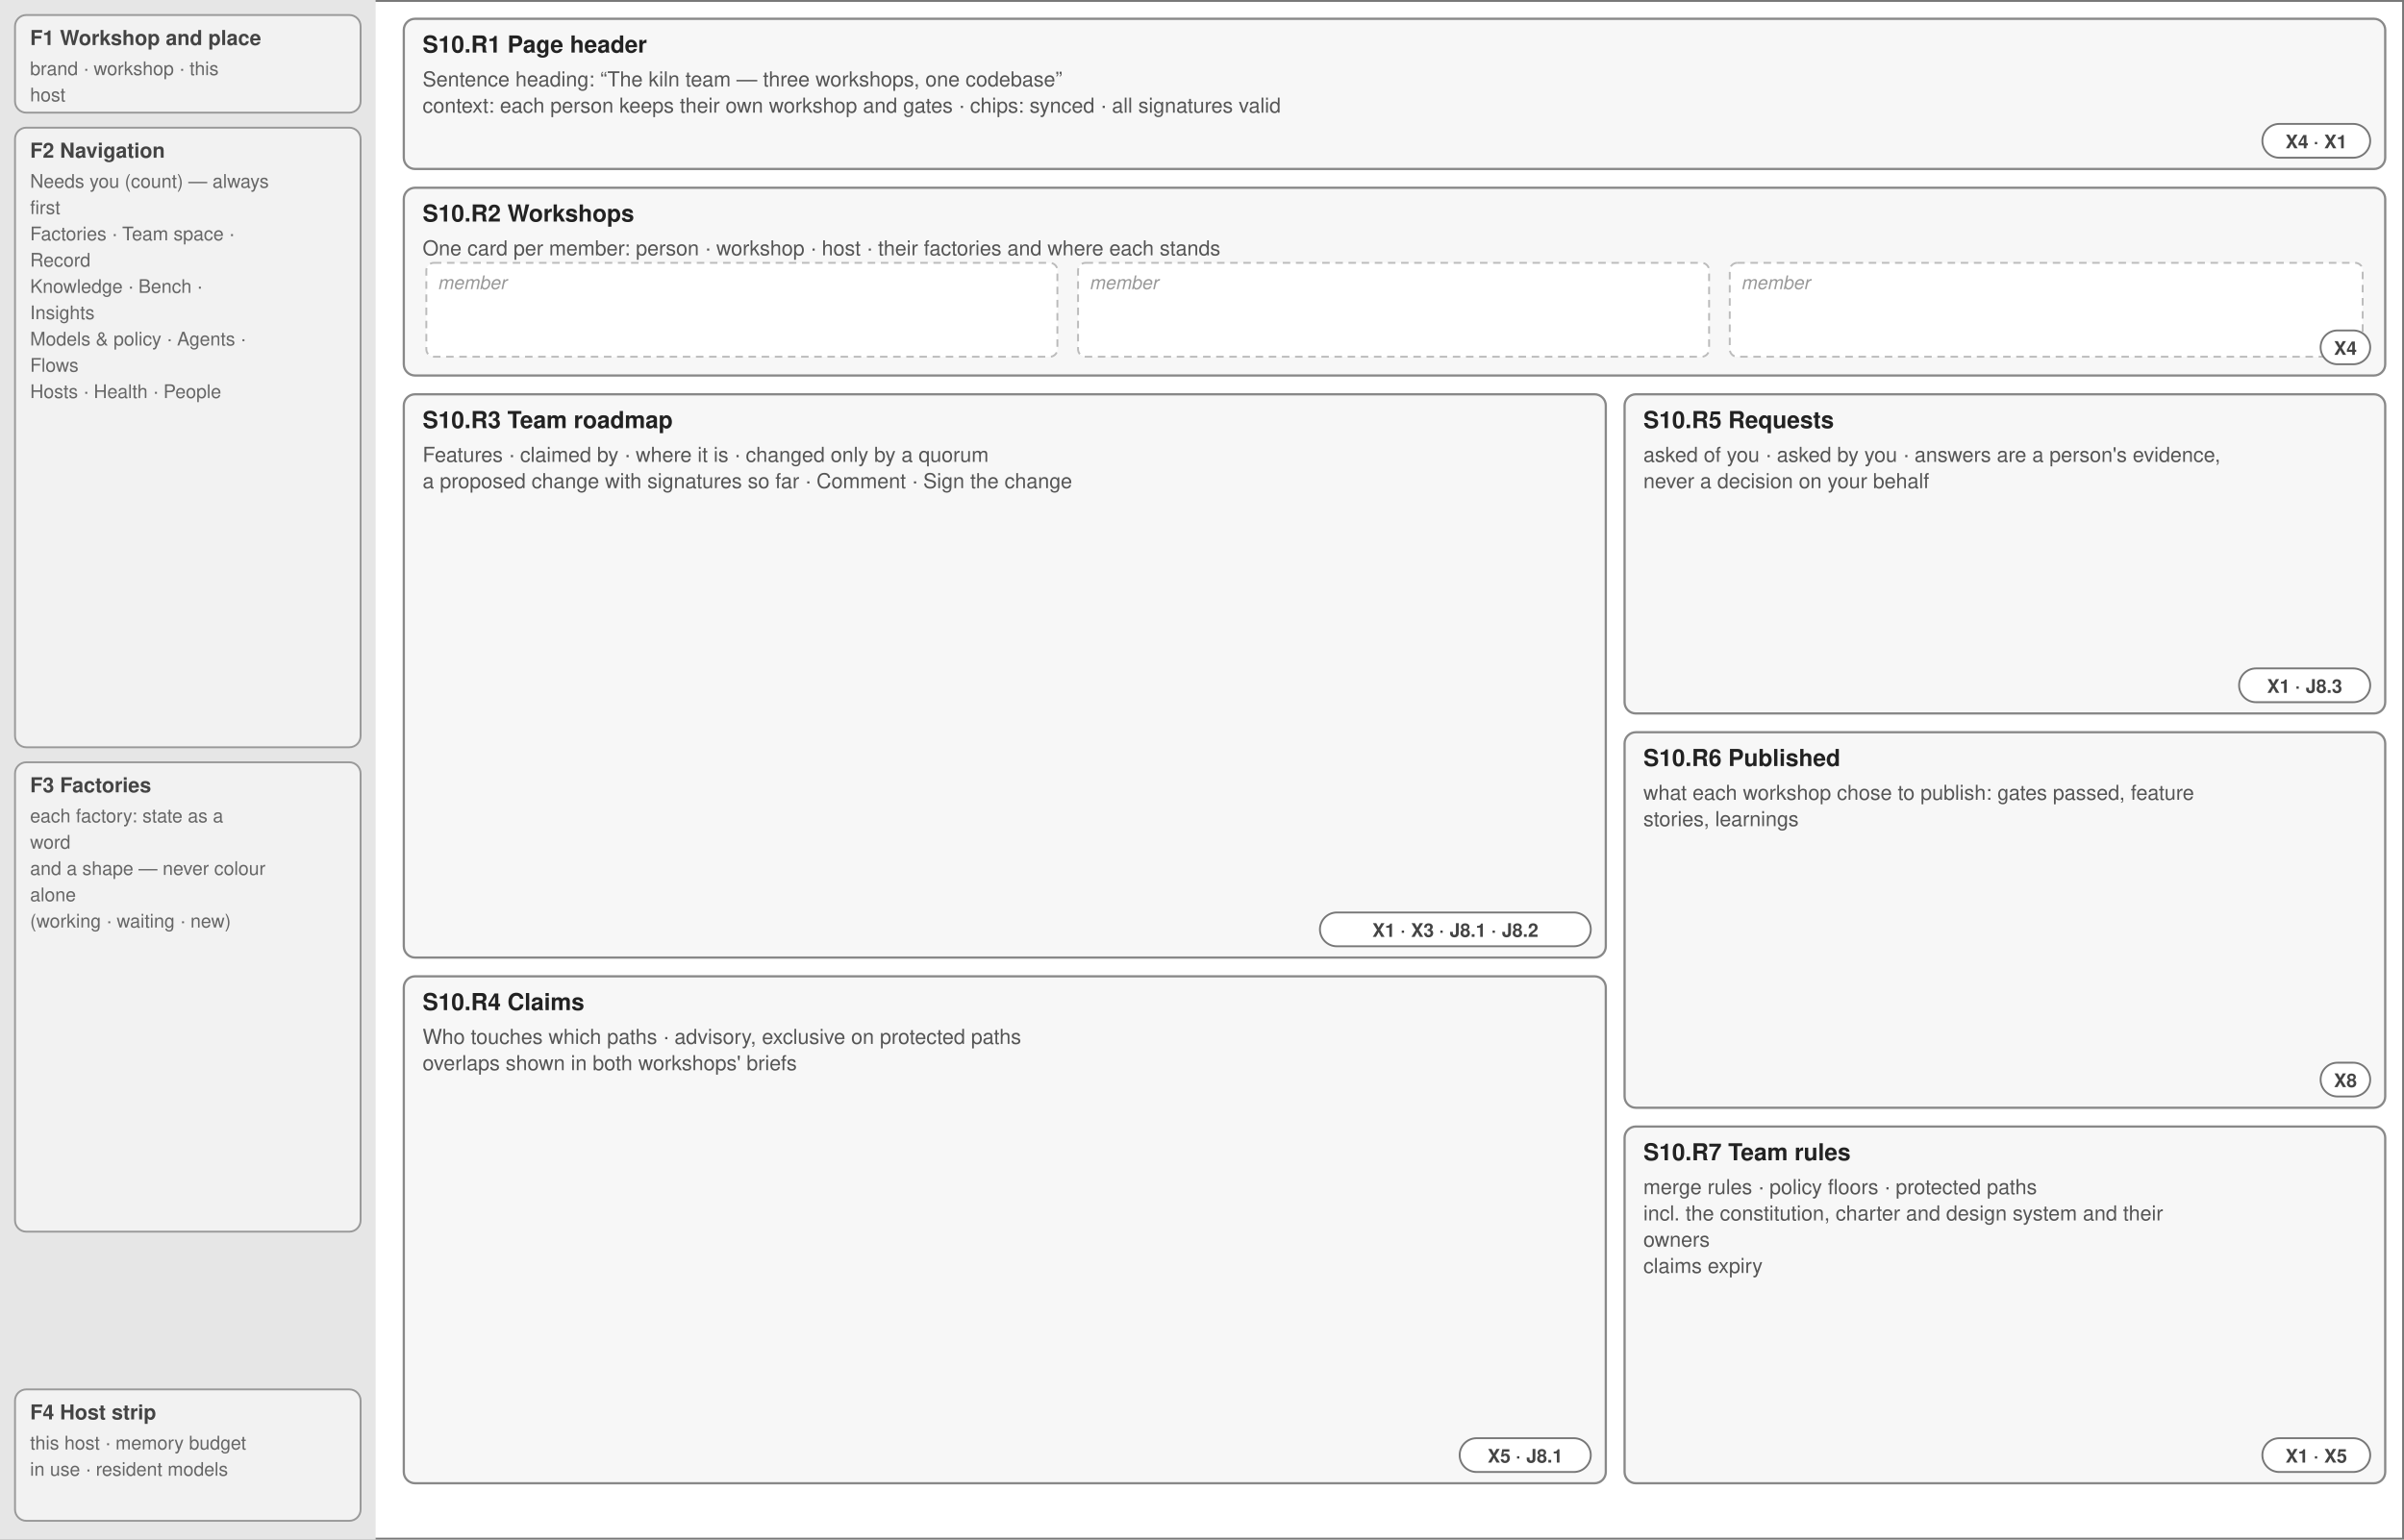
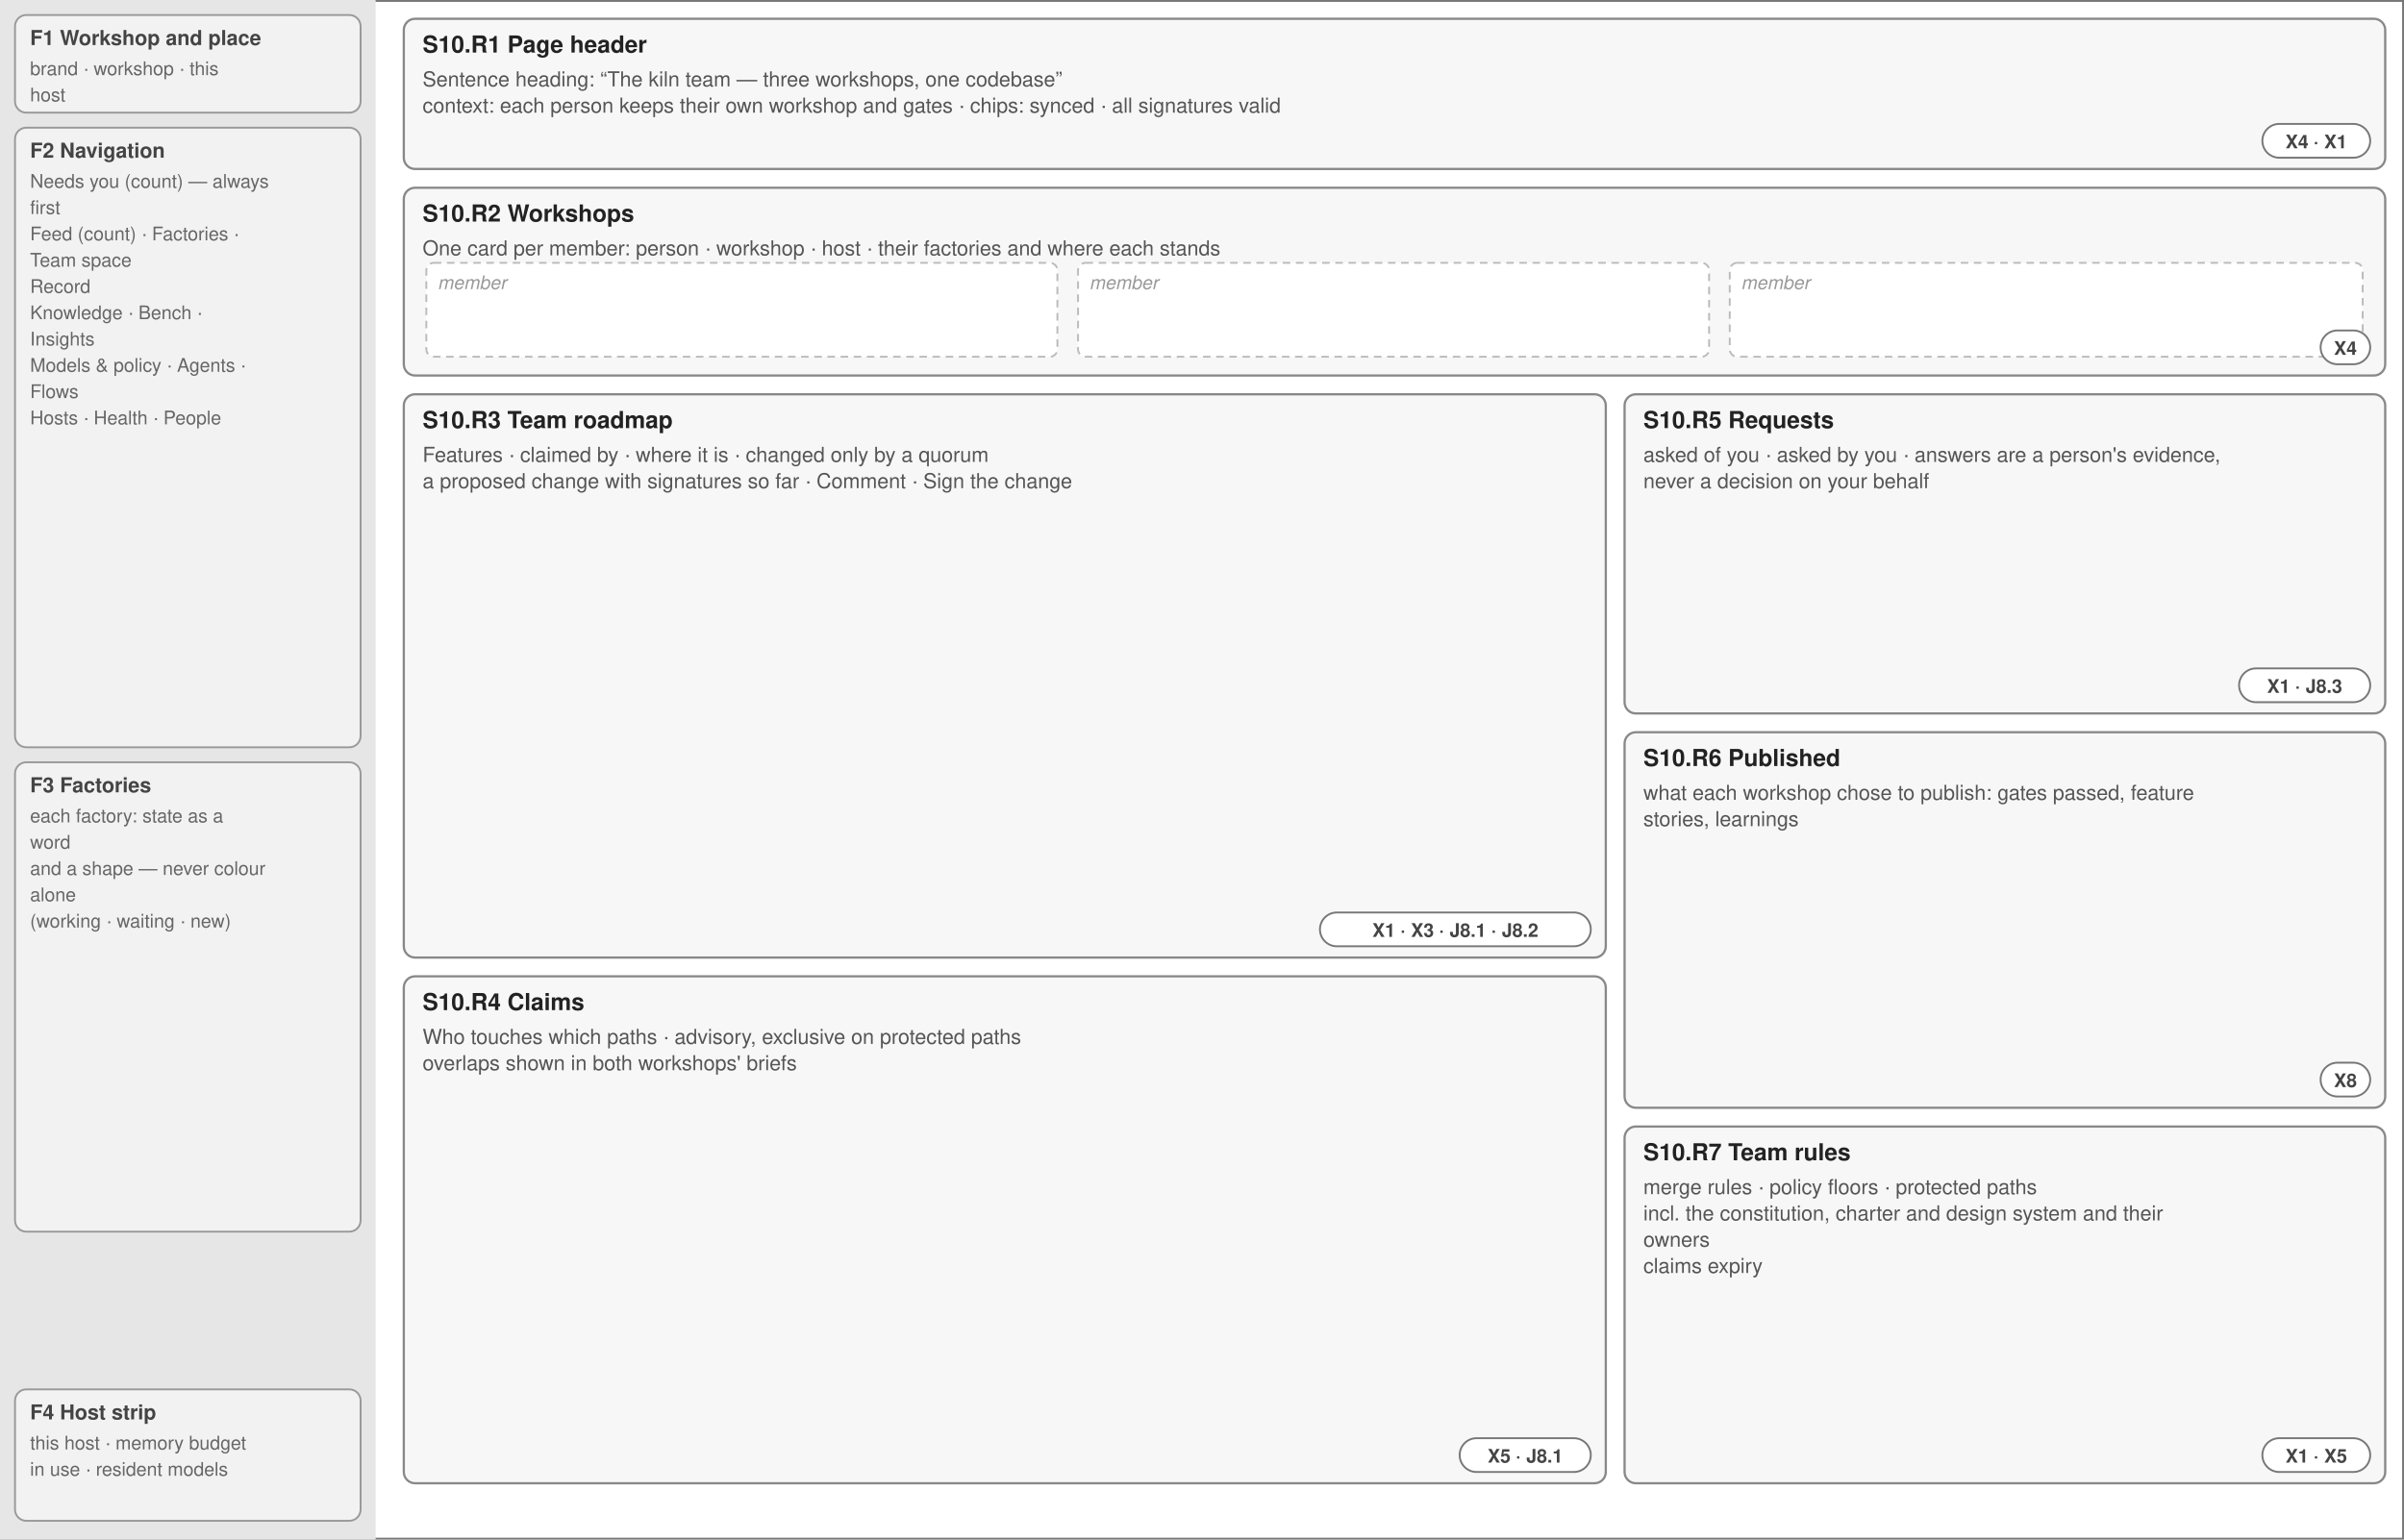
<svg xmlns="http://www.w3.org/2000/svg" viewBox="0 0 1280 820" font-family="Helvetica, Arial, sans-serif" role="img" aria-labelledby="t d">
  <rect x="0.5" y="0.5" width="1279" height="819" rx="0" fill="#fff" stroke="#777" stroke-width="1" />
  <rect x="0" y="0" width="200" height="820" rx="0" fill="#E6E6E6" stroke="none" stroke-width="0" />
  <rect x="8" y="8" width="184" height="52" rx="6" fill="#F2F2F2" stroke="#999" stroke-width="1" />
  <text x="16" y="24" font-size="11" font-weight="bold" fill="#444" font-style="normal" text-anchor="start">F1 Workshop and place</text>
  <text x="16" y="40" font-size="10" font-weight="normal" fill="#666" font-style="normal" text-anchor="start">brand · workshop · this</text>
  <text x="16" y="54" font-size="10" font-weight="normal" fill="#666" font-style="normal" text-anchor="start">host</text>
  <rect x="8" y="68" width="184" height="330" rx="6" fill="#F2F2F2" stroke="#999" stroke-width="1" />
  <text x="16" y="84" font-size="11" font-weight="bold" fill="#444" font-style="normal" text-anchor="start">F2 Navigation</text>
  <text x="16" y="100" font-size="10" font-weight="normal" fill="#666" font-style="normal" text-anchor="start">Needs you (count) — always</text>
  <text x="16" y="114" font-size="10" font-weight="normal" fill="#666" font-style="normal" text-anchor="start">first</text>
-   <text x="16" y="128" font-size="10" font-weight="normal" fill="#666" font-style="normal" text-anchor="start">Factories · Team space ·</text>
-   <text x="16" y="142" font-size="10" font-weight="normal" fill="#666" font-style="normal" text-anchor="start">Record</text>
-   <text x="16" y="156" font-size="10" font-weight="normal" fill="#666" font-style="normal" text-anchor="start">Knowledge · Bench ·</text>
-   <text x="16" y="170" font-size="10" font-weight="normal" fill="#666" font-style="normal" text-anchor="start">Insights</text>
-   <text x="16" y="184" font-size="10" font-weight="normal" fill="#666" font-style="normal" text-anchor="start">Models &amp; policy · Agents ·</text>
-   <text x="16" y="198" font-size="10" font-weight="normal" fill="#666" font-style="normal" text-anchor="start">Flows</text>
-   <text x="16" y="212" font-size="10" font-weight="normal" fill="#666" font-style="normal" text-anchor="start">Hosts · Health · People</text>
+   <text x="16" y="128" font-size="10" font-weight="normal" fill="#666" font-style="normal" text-anchor="start">Feed (count) · Factories ·</text>
+   <text x="16" y="142" font-size="10" font-weight="normal" fill="#666" font-style="normal" text-anchor="start">Team space</text>
+   <text x="16" y="156" font-size="10" font-weight="normal" fill="#666" font-style="normal" text-anchor="start">Record</text>
+   <text x="16" y="170" font-size="10" font-weight="normal" fill="#666" font-style="normal" text-anchor="start">Knowledge · Bench ·</text>
+   <text x="16" y="184" font-size="10" font-weight="normal" fill="#666" font-style="normal" text-anchor="start">Insights</text>
+   <text x="16" y="198" font-size="10" font-weight="normal" fill="#666" font-style="normal" text-anchor="start">Models &amp; policy · Agents ·</text>
+   <text x="16" y="212" font-size="10" font-weight="normal" fill="#666" font-style="normal" text-anchor="start">Flows</text>
+   <text x="16" y="226" font-size="10" font-weight="normal" fill="#666" font-style="normal" text-anchor="start">Hosts · Health · People</text>
  <rect x="8" y="406" width="184" height="250" rx="6" fill="#F2F2F2" stroke="#999" stroke-width="1" />
  <text x="16" y="422" font-size="11" font-weight="bold" fill="#444" font-style="normal" text-anchor="start">F3 Factories</text>
  <text x="16" y="438" font-size="10" font-weight="normal" fill="#666" font-style="normal" text-anchor="start">each factory: state as a</text>
  <text x="16" y="452" font-size="10" font-weight="normal" fill="#666" font-style="normal" text-anchor="start">word</text>
  <text x="16" y="466" font-size="10" font-weight="normal" fill="#666" font-style="normal" text-anchor="start">and a shape — never colour</text>
  <text x="16" y="480" font-size="10" font-weight="normal" fill="#666" font-style="normal" text-anchor="start">alone</text>
  <text x="16" y="494" font-size="10" font-weight="normal" fill="#666" font-style="normal" text-anchor="start">(working · waiting · new)</text>
  <rect x="8" y="740" width="184" height="70" rx="6" fill="#F2F2F2" stroke="#999" stroke-width="1" />
  <text x="16" y="756" font-size="11" font-weight="bold" fill="#444" font-style="normal" text-anchor="start">F4 Host strip</text>
  <text x="16" y="772" font-size="10" font-weight="normal" fill="#666" font-style="normal" text-anchor="start">this host · memory budget</text>
  <text x="16" y="786" font-size="10" font-weight="normal" fill="#666" font-style="normal" text-anchor="start">in use · resident models</text>
  <rect x="215" y="10" width="1055" height="80" rx="6" fill="#F7F7F7" stroke="#888" stroke-width="1.2" />
  <text x="225" y="28" font-size="12.5" font-weight="bold" fill="#222" font-style="normal" text-anchor="start">S10.R1  Page header</text>
  <text x="225" y="46" font-size="11" font-weight="normal" fill="#555" font-style="normal" text-anchor="start">Sentence heading: “The kiln team — three workshops, one codebase”</text>
  <text x="225" y="60" font-size="11" font-weight="normal" fill="#555" font-style="normal" text-anchor="start">context: each person keeps their own workshop and gates · chips: synced · all signatures valid</text>
  <rect x="1204.6" y="66" width="57.4" height="18" rx="9" fill="#fff" stroke="#777" stroke-width="1" />
  <text x="1233.3" y="79" font-size="10" font-weight="bold" fill="#444" font-style="normal" text-anchor="middle">X4 · X1</text>
  <rect x="215" y="100" width="1055" height="100" rx="6" fill="#F7F7F7" stroke="#888" stroke-width="1.2" />
  <rect x="227" y="140" width="336" height="50" rx="4" fill="#fff" stroke="#BBB" stroke-width="1" stroke-dasharray="4 3" />
  <text x="233" y="154" font-size="10" font-weight="normal" fill="#999" font-style="italic" text-anchor="start">member</text>
  <rect x="574" y="140" width="336" height="50" rx="4" fill="#fff" stroke="#BBB" stroke-width="1" stroke-dasharray="4 3" />
  <text x="580" y="154" font-size="10" font-weight="normal" fill="#999" font-style="italic" text-anchor="start">member</text>
  <rect x="921" y="140" width="337" height="50" rx="4" fill="#fff" stroke="#BBB" stroke-width="1" stroke-dasharray="4 3" />
  <text x="927" y="154" font-size="10" font-weight="normal" fill="#999" font-style="italic" text-anchor="start">member</text>
  <text x="225" y="118" font-size="12.5" font-weight="bold" fill="#222" font-style="normal" text-anchor="start">S10.R2  Workshops</text>
  <text x="225" y="136" font-size="11" font-weight="normal" fill="#555" font-style="normal" text-anchor="start">One card per member: person · workshop · host · their factories and where each stands</text>
  <rect x="1235.6" y="176" width="26.4" height="18" rx="9" fill="#fff" stroke="#777" stroke-width="1" />
  <text x="1248.8" y="189" font-size="10" font-weight="bold" fill="#444" font-style="normal" text-anchor="middle">X4</text>
  <rect x="215" y="210" width="640" height="300" rx="6" fill="#F7F7F7" stroke="#888" stroke-width="1.2" />
  <text x="225" y="228" font-size="12.5" font-weight="bold" fill="#222" font-style="normal" text-anchor="start">S10.R3  Team roadmap</text>
  <text x="225" y="246" font-size="11" font-weight="normal" fill="#555" font-style="normal" text-anchor="start">Features · claimed by · where it is · changed only by a quorum</text>
  <text x="225" y="260" font-size="11" font-weight="normal" fill="#555" font-style="normal" text-anchor="start">a proposed change with signatures so far · Comment · Sign the change</text>
  <rect x="702.8" y="486" width="144.2" height="18" rx="9" fill="#fff" stroke="#777" stroke-width="1" />
  <text x="774.9" y="499" font-size="10" font-weight="bold" fill="#444" font-style="normal" text-anchor="middle">X1 · X3 · J8.1 · J8.2</text>
  <rect x="215" y="520" width="640" height="270" rx="6" fill="#F7F7F7" stroke="#888" stroke-width="1.2" />
  <text x="225" y="538" font-size="12.5" font-weight="bold" fill="#222" font-style="normal" text-anchor="start">S10.R4  Claims</text>
  <text x="225" y="556" font-size="11" font-weight="normal" fill="#555" font-style="normal" text-anchor="start">Who touches which paths · advisory, exclusive on protected paths</text>
  <text x="225" y="570" font-size="11" font-weight="normal" fill="#555" font-style="normal" text-anchor="start">overlaps shown in both workshops' briefs</text>
  <rect x="777.2" y="766" width="69.8" height="18" rx="9" fill="#fff" stroke="#777" stroke-width="1" />
  <text x="812.1" y="779" font-size="10" font-weight="bold" fill="#444" font-style="normal" text-anchor="middle">X5 · J8.1</text>
  <rect x="865" y="210" width="405" height="170" rx="6" fill="#F7F7F7" stroke="#888" stroke-width="1.2" />
  <text x="875" y="228" font-size="12.5" font-weight="bold" fill="#222" font-style="normal" text-anchor="start">S10.R5  Requests</text>
  <text x="875" y="246" font-size="11" font-weight="normal" fill="#555" font-style="normal" text-anchor="start">asked of you · asked by you · answers are a person's evidence,</text>
  <text x="875" y="260" font-size="11" font-weight="normal" fill="#555" font-style="normal" text-anchor="start">never a decision on your behalf</text>
  <rect x="1192.2" y="356" width="69.8" height="18" rx="9" fill="#fff" stroke="#777" stroke-width="1" />
  <text x="1227.1" y="369" font-size="10" font-weight="bold" fill="#444" font-style="normal" text-anchor="middle">X1 · J8.3</text>
  <rect x="865" y="390" width="405" height="200" rx="6" fill="#F7F7F7" stroke="#888" stroke-width="1.2" />
  <text x="875" y="408" font-size="12.5" font-weight="bold" fill="#222" font-style="normal" text-anchor="start">S10.R6  Published</text>
  <text x="875" y="426" font-size="11" font-weight="normal" fill="#555" font-style="normal" text-anchor="start">what each workshop chose to publish: gates passed, feature</text>
  <text x="875" y="440" font-size="11" font-weight="normal" fill="#555" font-style="normal" text-anchor="start">stories, learnings</text>
  <rect x="1235.6" y="566" width="26.4" height="18" rx="9" fill="#fff" stroke="#777" stroke-width="1" />
  <text x="1248.8" y="579" font-size="10" font-weight="bold" fill="#444" font-style="normal" text-anchor="middle">X8</text>
  <rect x="865" y="600" width="405" height="190" rx="6" fill="#F7F7F7" stroke="#888" stroke-width="1.2" />
  <text x="875" y="618" font-size="12.5" font-weight="bold" fill="#222" font-style="normal" text-anchor="start">S10.R7  Team rules</text>
  <text x="875" y="636" font-size="11" font-weight="normal" fill="#555" font-style="normal" text-anchor="start">merge rules · policy floors · protected paths</text>
  <text x="875" y="650" font-size="11" font-weight="normal" fill="#555" font-style="normal" text-anchor="start">incl. the constitution, charter and design system and their</text>
  <text x="875" y="664" font-size="11" font-weight="normal" fill="#555" font-style="normal" text-anchor="start">owners</text>
  <text x="875" y="678" font-size="11" font-weight="normal" fill="#555" font-style="normal" text-anchor="start">claims expiry</text>
  <rect x="1204.6" y="766" width="57.4" height="18" rx="9" fill="#fff" stroke="#777" stroke-width="1" />
  <text x="1233.3" y="779" font-size="10" font-weight="bold" fill="#444" font-style="normal" text-anchor="middle">X1 · X5</text>
</svg>
